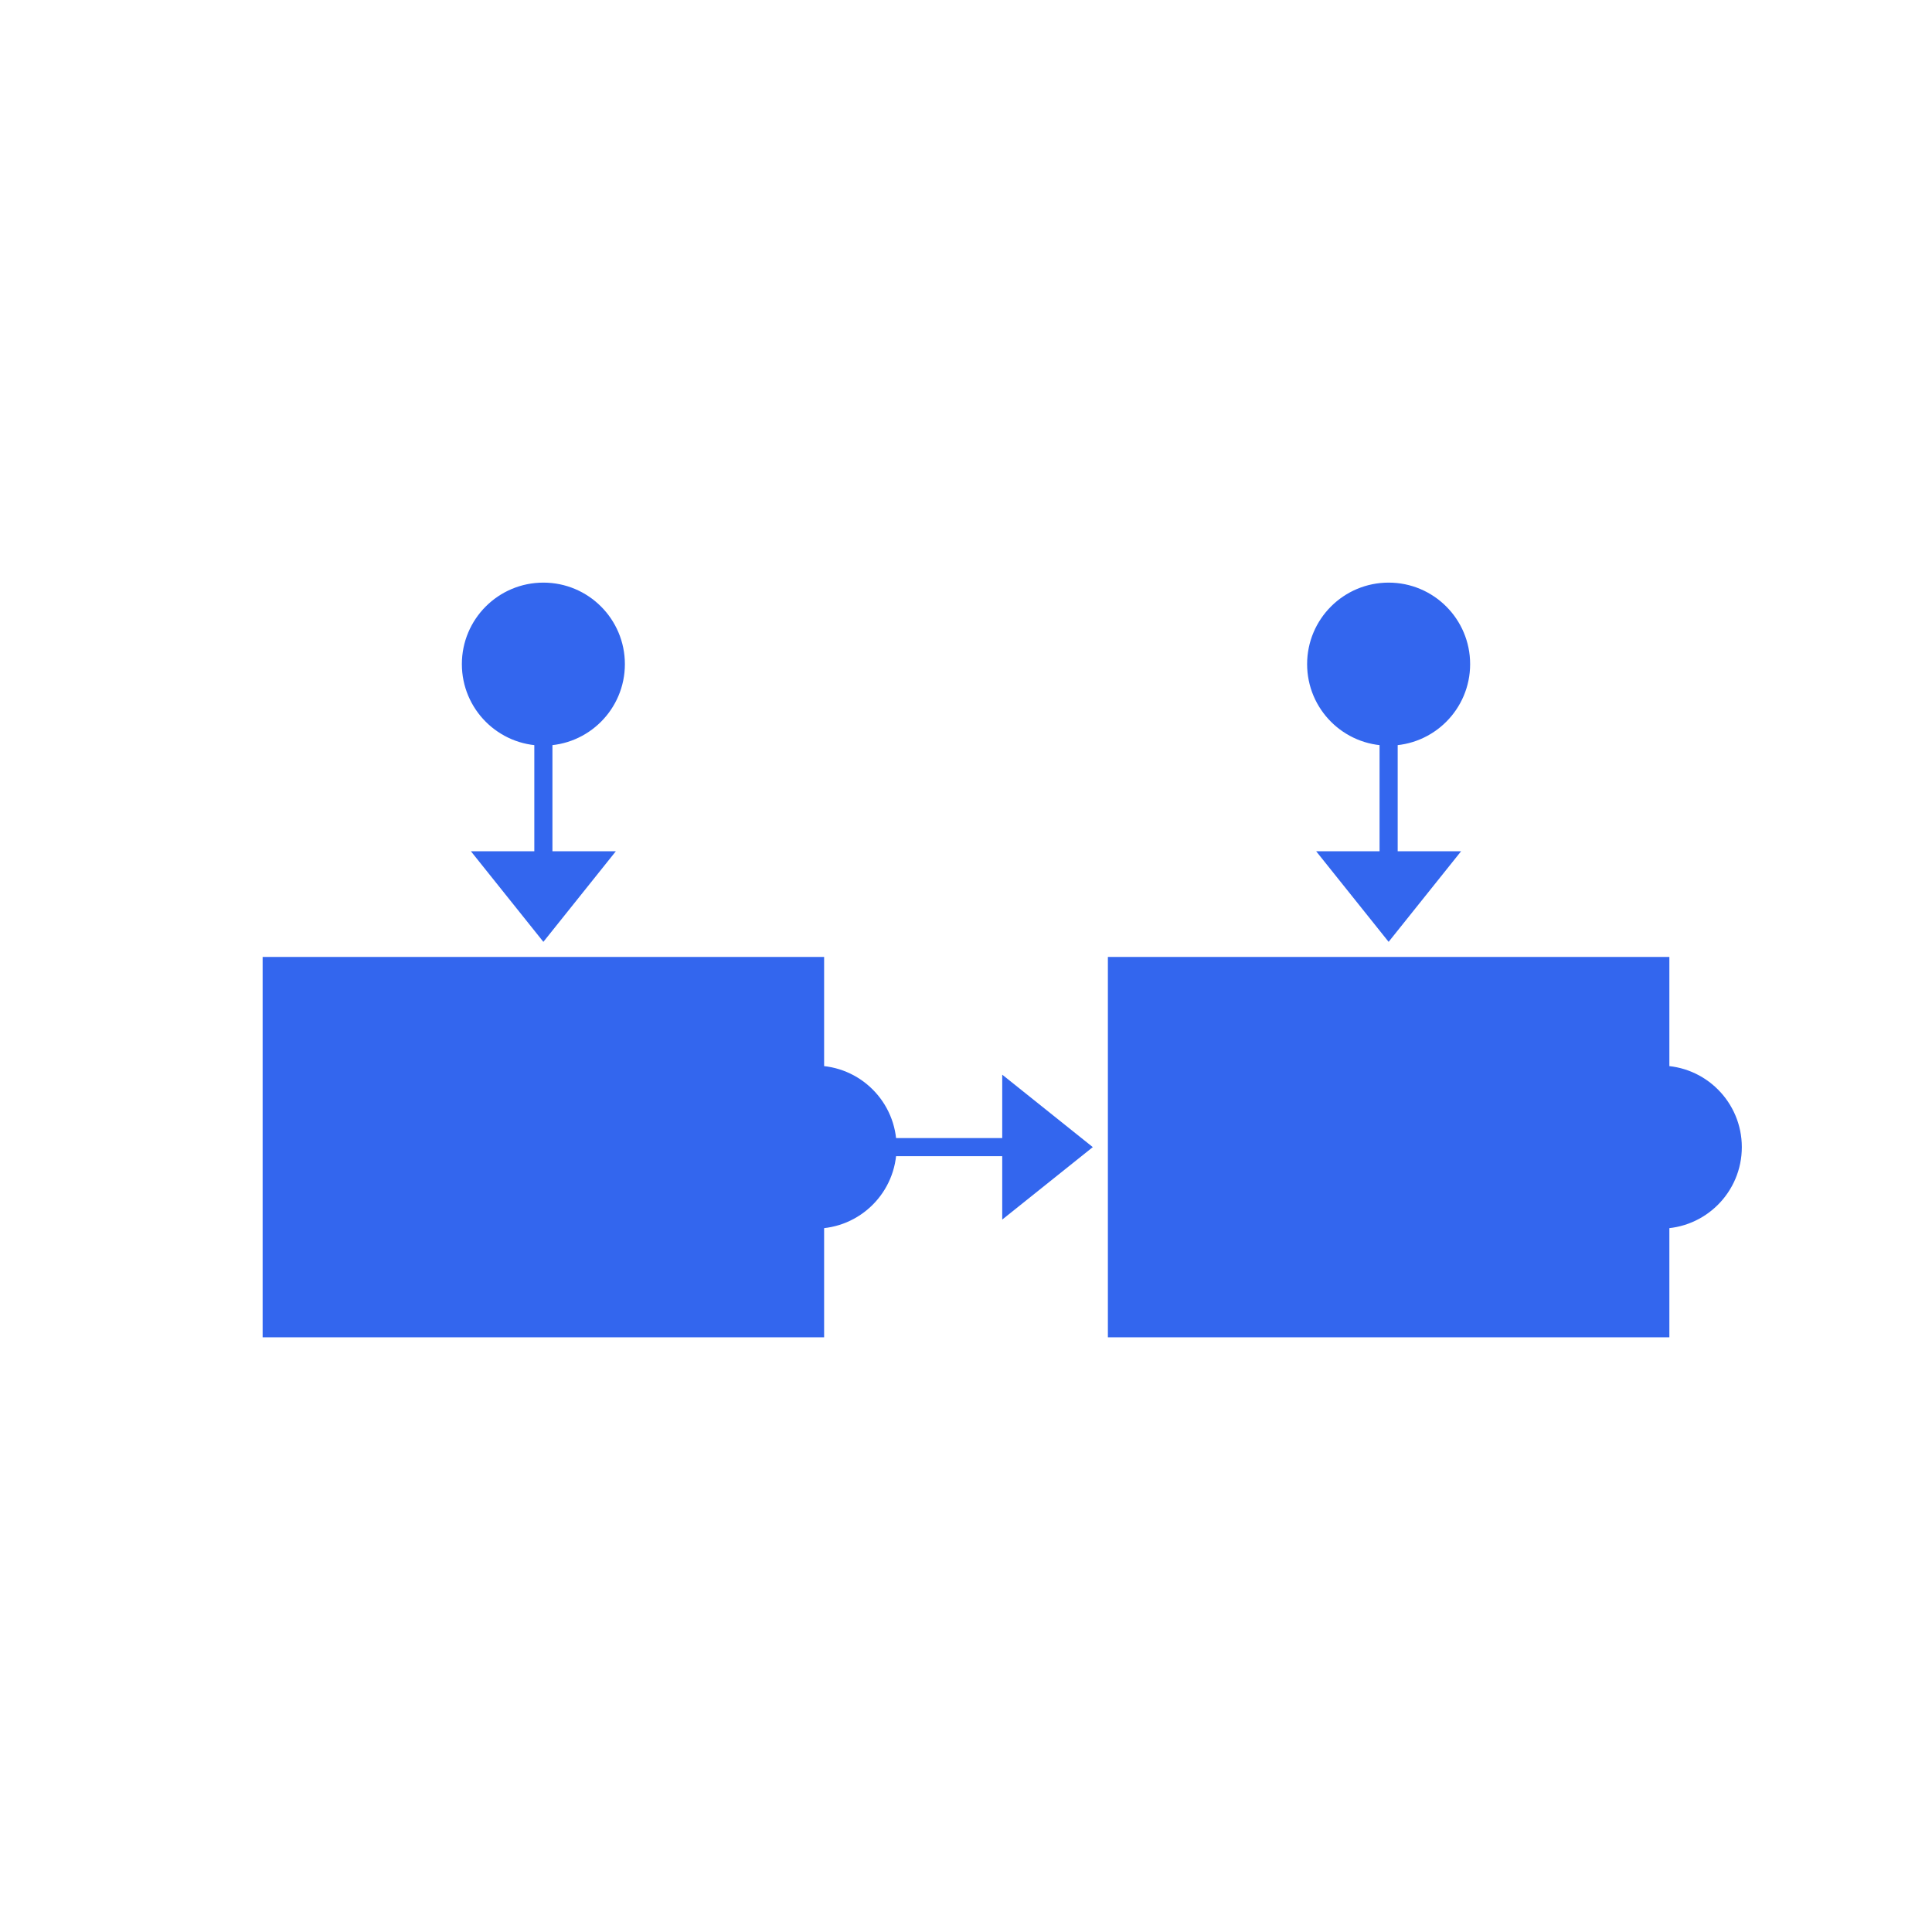
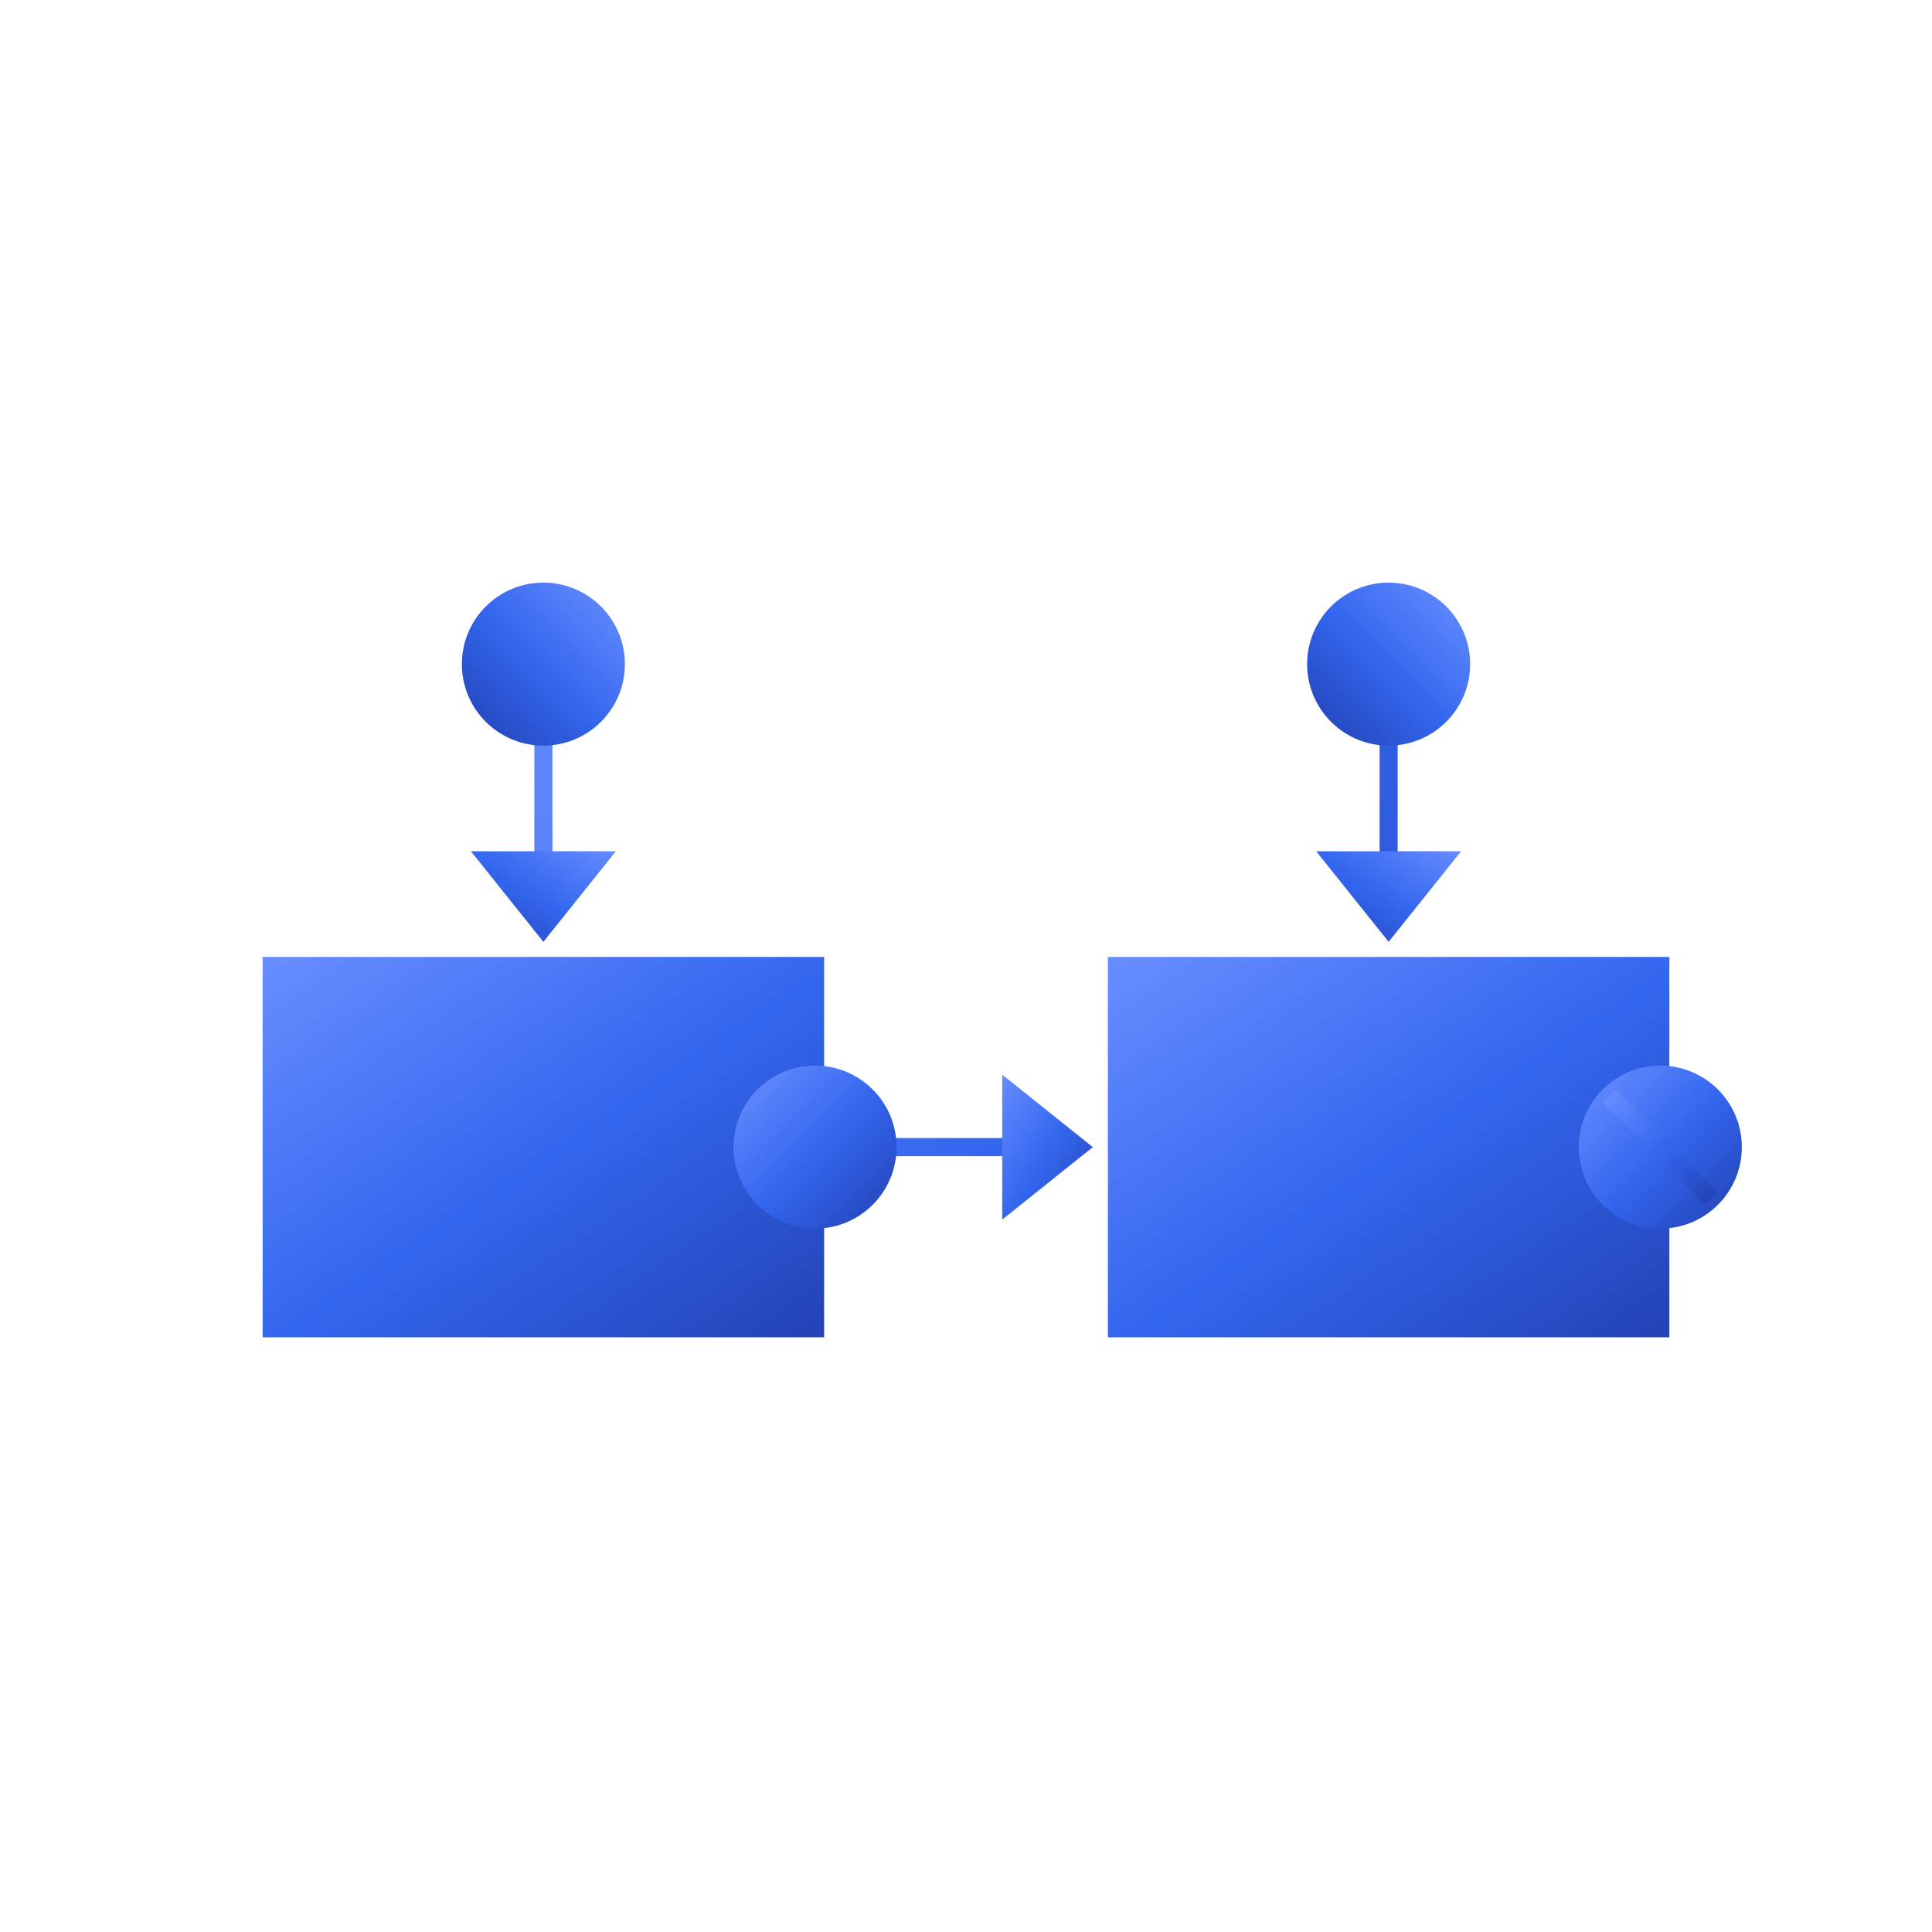
<svg xmlns="http://www.w3.org/2000/svg" xmlns:xlink="http://www.w3.org/1999/xlink" viewBox="0 0 320 320">
  <defs>
+     <linearGradient id="dsv-blue-gradient" x1="0%" y1="0%" x2="100%" y2="100%">
+       <stop offset="0%" stop-color="#668cff" />
+       <stop offset="52%" stop-color="#3366ee" />
+       <stop offset="100%" stop-color="#2444b8" />
+     </linearGradient>
+     <linearGradient id="dsv-line-blue-gradient" x1="80" y1="100" x2="280" y2="210" gradientUnits="userSpaceOnUse">
+       <stop offset="0%" stop-color="#668cff" />
+       <stop offset="52%" stop-color="#3366ee" />
+       <stop offset="100%" stop-color="#2444b8" />
+     </linearGradient>
    <marker id="dsv-node-pointer-circle" markerWidth="50" markerHeight="50" refX="10" refY="10" orient="auto">
-       <circle r="4" cx="10" cy="10" fill="#36e" stroke="#36e" />
+       <circle r="4" cx="10" cy="10" fill="url(#dsv-blue-gradient)" stroke="url(#dsv-blue-gradient)" />
    </marker>
    <marker id="dsv-node-pointer-arrow" markerWidth="13" markerHeight="13" refX="4" refY="6" orient="auto">
-       <polygon points="1,2 6,6 1,10" fill="#36e" />
+       <polygon points="1,2 6,6 1,10" fill="url(#dsv-blue-gradient)" />
    </marker>
-     <rect id="dsv-node" x="-45" y="-30" width="90" height="60" fill="#36e" stroke="#36e" stroke-width="3 " />
+     <rect id="dsv-node" x="-45" y="-30" width="90" height="60" fill="url(#dsv-blue-gradient)" stroke="url(#dsv-blue-gradient)" stroke-width="3 " />
  </defs>
  <use xlink:href="#dsv-node" x="90" y="190" />
  <use xlink:href="#dsv-node" x="230" y="190" />
-   <polyline id="dsv-front-next-pointer" points="135,190 175,190" fill="none" stroke="#36e" stroke-width="3" marker-start="url(#dsv-node-pointer-circle)" marker-end="url(#dsv-node-pointer-arrow)" />
-   <polyline id="dsv-front-pointer" points="90,110 90,150" fill="none" stroke="#36e" stroke-width="3" marker-start="url(#dsv-node-pointer-circle)" marker-end="url(#dsv-node-pointer-arrow)" />
-   <polyline id="dsv-rear-pointer" points="230,110 230,150" fill="none" stroke="#36e" stroke-width="3" marker-start="url(#dsv-node-pointer-circle)" marker-end="url(#dsv-node-pointer-arrow)" />
-   <circle id="dsv-rear-next-pointer" r="12" cx="275" cy="190" fill="#36e" stroke="#36e" stroke-width="3" />
-   <path id="dsv-null" d="M 266.515,198.485 L 283.485,181.515 M 266.515,181.515 L 283.485,198.485" fill="none" stroke="#36e" stroke-width="3" />
+   <polyline id="dsv-front-next-pointer" points="135,190 175,190" fill="none" stroke="url(#dsv-line-blue-gradient)" stroke-width="3" marker-start="url(#dsv-node-pointer-circle)" marker-end="url(#dsv-node-pointer-arrow)" />
+   <polyline id="dsv-front-pointer" points="90,110 90,150" fill="none" stroke="url(#dsv-line-blue-gradient)" stroke-width="3" marker-start="url(#dsv-node-pointer-circle)" marker-end="url(#dsv-node-pointer-arrow)" />
+   <polyline id="dsv-rear-pointer" points="230,110 230,150" fill="none" stroke="url(#dsv-line-blue-gradient)" stroke-width="3" marker-start="url(#dsv-node-pointer-circle)" marker-end="url(#dsv-node-pointer-arrow)" />
+   <circle id="dsv-rear-next-pointer" r="12" cx="275" cy="190" fill="url(#dsv-blue-gradient)" stroke="url(#dsv-blue-gradient)" stroke-width="3" />
+   <path id="dsv-null" d="M 266.515,198.485 L 283.485,181.515 M 266.515,181.515 L 283.485,198.485" fill="none" stroke="url(#dsv-blue-gradient)" stroke-width="3" />
</svg>
